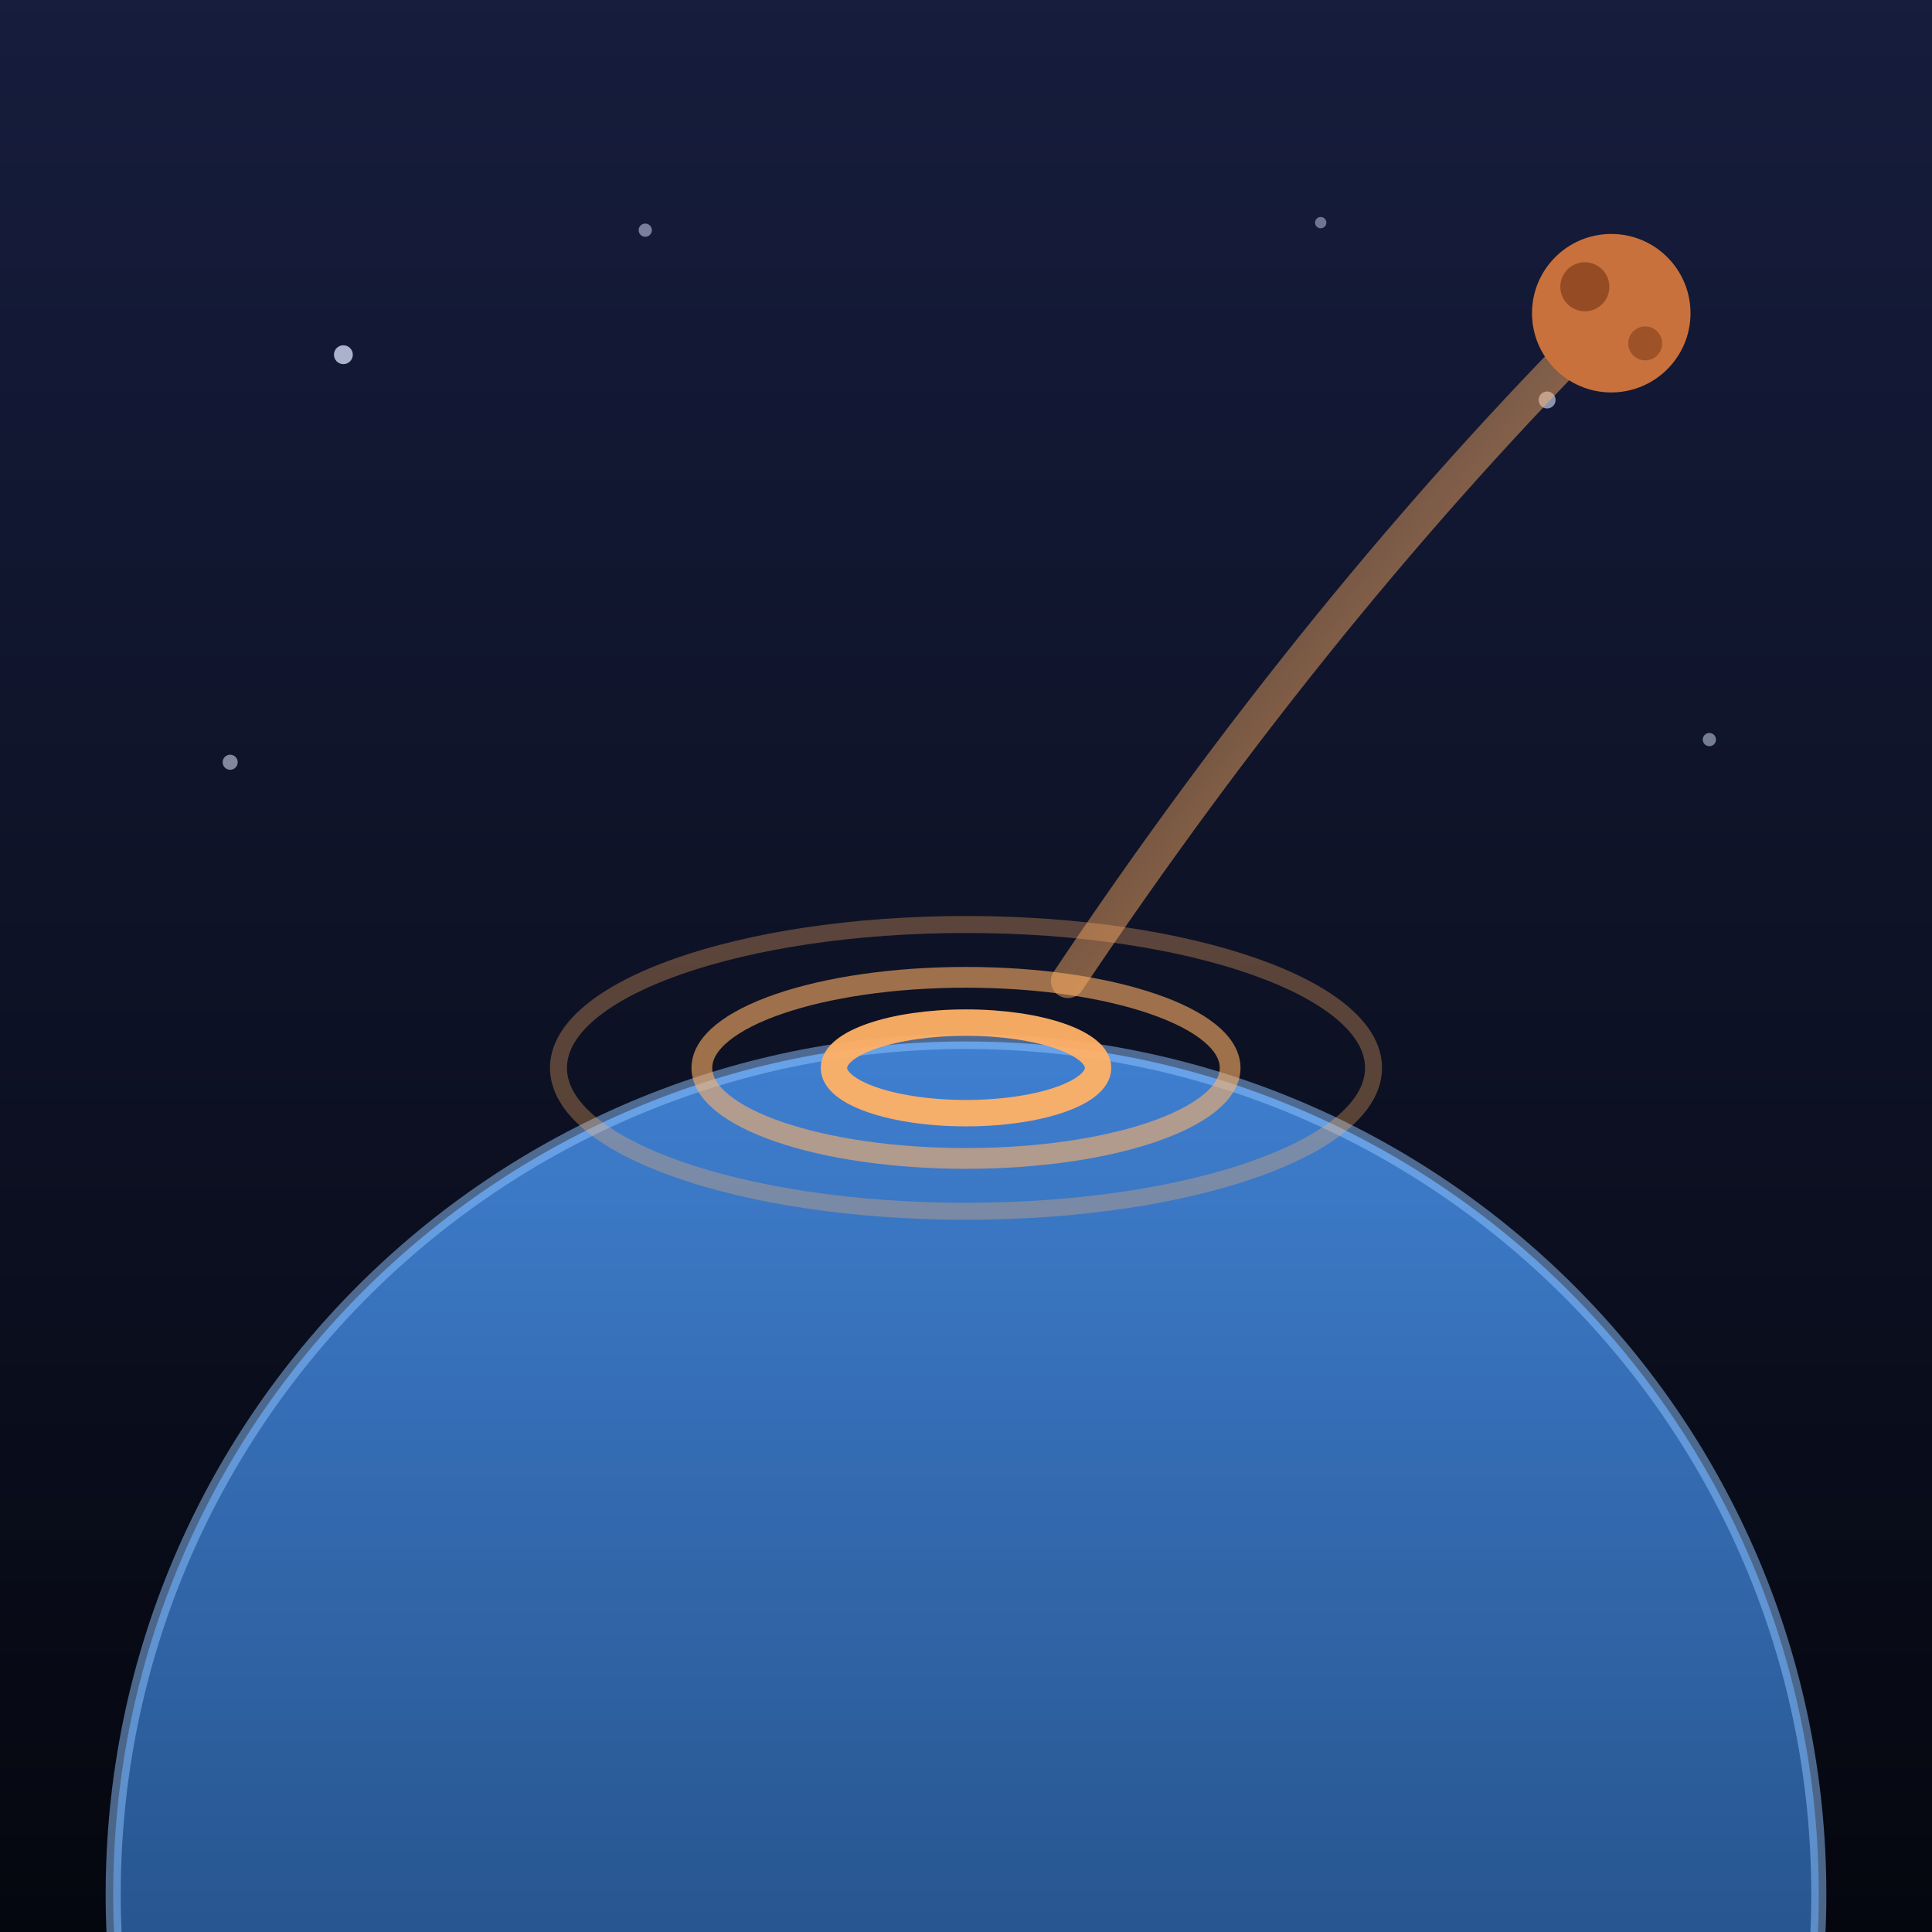
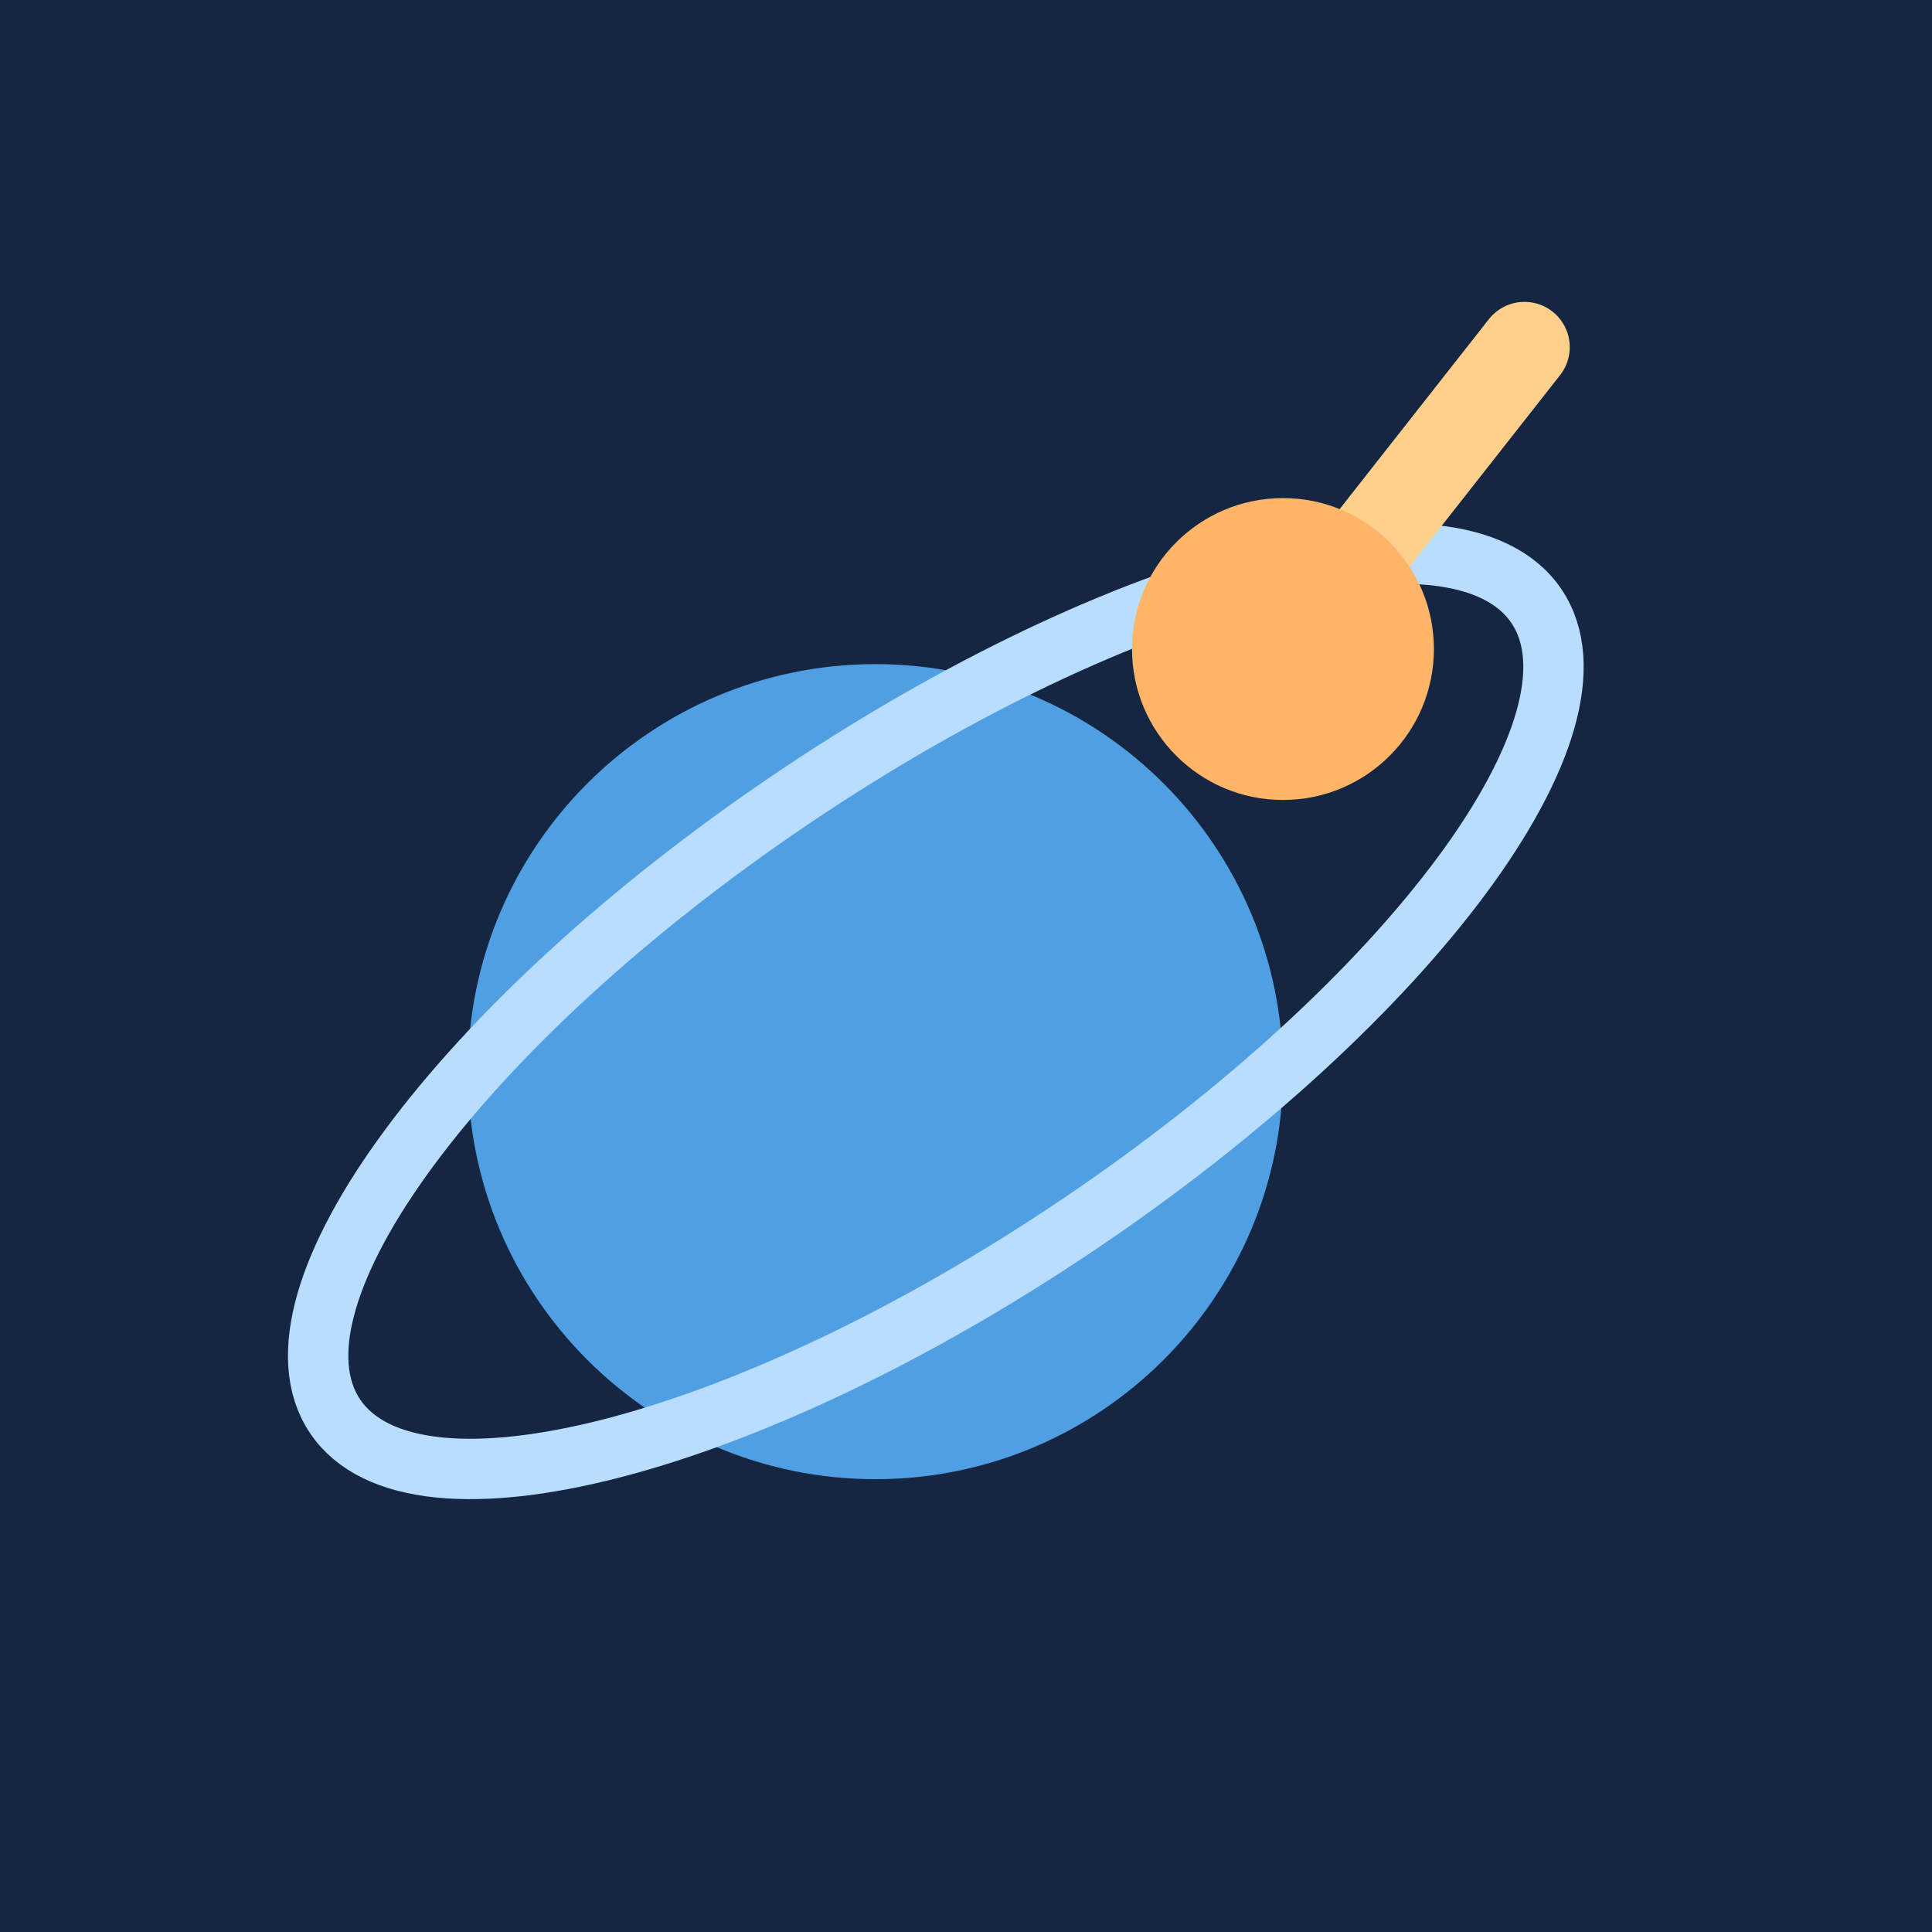
- <svg xmlns="http://www.w3.org/2000/svg" viewBox="0 0 1024 1024">
-   <defs>
-     <linearGradient id="nb" x1="0" y1="0" x2="0" y2="1">
-       <stop offset="0" stop-color="#161d3d" />
-       <stop offset="1" stop-color="#05070f" />
-     </linearGradient>
-     <linearGradient id="ne" x1="0" y1="0" x2="0" y2="1">
-       <stop offset="0" stop-color="#3f7fd0" />
-       <stop offset="1" stop-color="#123055" />
-     </linearGradient>
-     <linearGradient id="nt" x1="0" y1="0" x2="1" y2="1">
-       <stop offset="0" stop-color="#ffd07a" stop-opacity="0" />
-       <stop offset="1" stop-color="#ff8a4b" stop-opacity="0.95" />
-     </linearGradient>
-   </defs>
-   <rect width="1024" height="1024" fill="url(#nb)" />
-   <g fill="#dce6ff">
-     <circle cx="182" cy="188" r="5" opacity="0.75" />
-     <circle cx="342" cy="122" r="3.5" opacity="0.5" />
-     <circle cx="820" cy="212" r="4.5" opacity="0.6" />
-     <circle cx="700" cy="118" r="3" opacity="0.45" />
-     <circle cx="906" cy="392" r="3.5" opacity="0.5" />
-     <circle cx="122" cy="404" r="4" opacity="0.55" />
-   </g>
-   <circle cx="512" cy="1004" r="452" fill="url(#ne)" />
-   <circle cx="512" cy="1004" r="452" fill="none" stroke="#8fc3ff" stroke-width="8" opacity="0.5" />
-   <g fill="none" stroke="#ffb066" stroke-linecap="round">
-     <ellipse cx="512" cy="566" rx="70" ry="24" stroke-width="14" opacity="0.95" />
-     <ellipse cx="512" cy="566" rx="140" ry="48" stroke-width="11" opacity="0.6" />
-     <ellipse cx="512" cy="566" rx="216" ry="76" stroke-width="9" opacity="0.32" />
-   </g>
-   <path d="M 852 168 Q 700 320 566 520" fill="none" stroke="url(#nt)" stroke-width="18" stroke-linecap="round" />
-   <circle cx="854" cy="166" r="42" fill="#c9713c" />
-   <circle cx="840" cy="152" r="13" fill="#8c4520" opacity="0.85" />
-   <circle cx="872" cy="182" r="9" fill="#8c4520" opacity="0.7" />
+ <svg xmlns="http://www.w3.org/2000/svg" viewBox="0 0 128 128" fill="none">
+   <rect width="128" height="128" fill="#152643" />
+   <circle cx="58" cy="71" r="27" fill="#509FE2" />
+   <ellipse cx="62" cy="67" rx="48" ry="17" transform="rotate(-34 62 67)" stroke="#B9DDFF" stroke-width="4" />
+   <path d="M101 23 90 37" stroke="#FFD08B" stroke-width="6" stroke-linecap="round" />
+   <circle cx="85" cy="43" r="10" fill="#FFB568" />
</svg>
